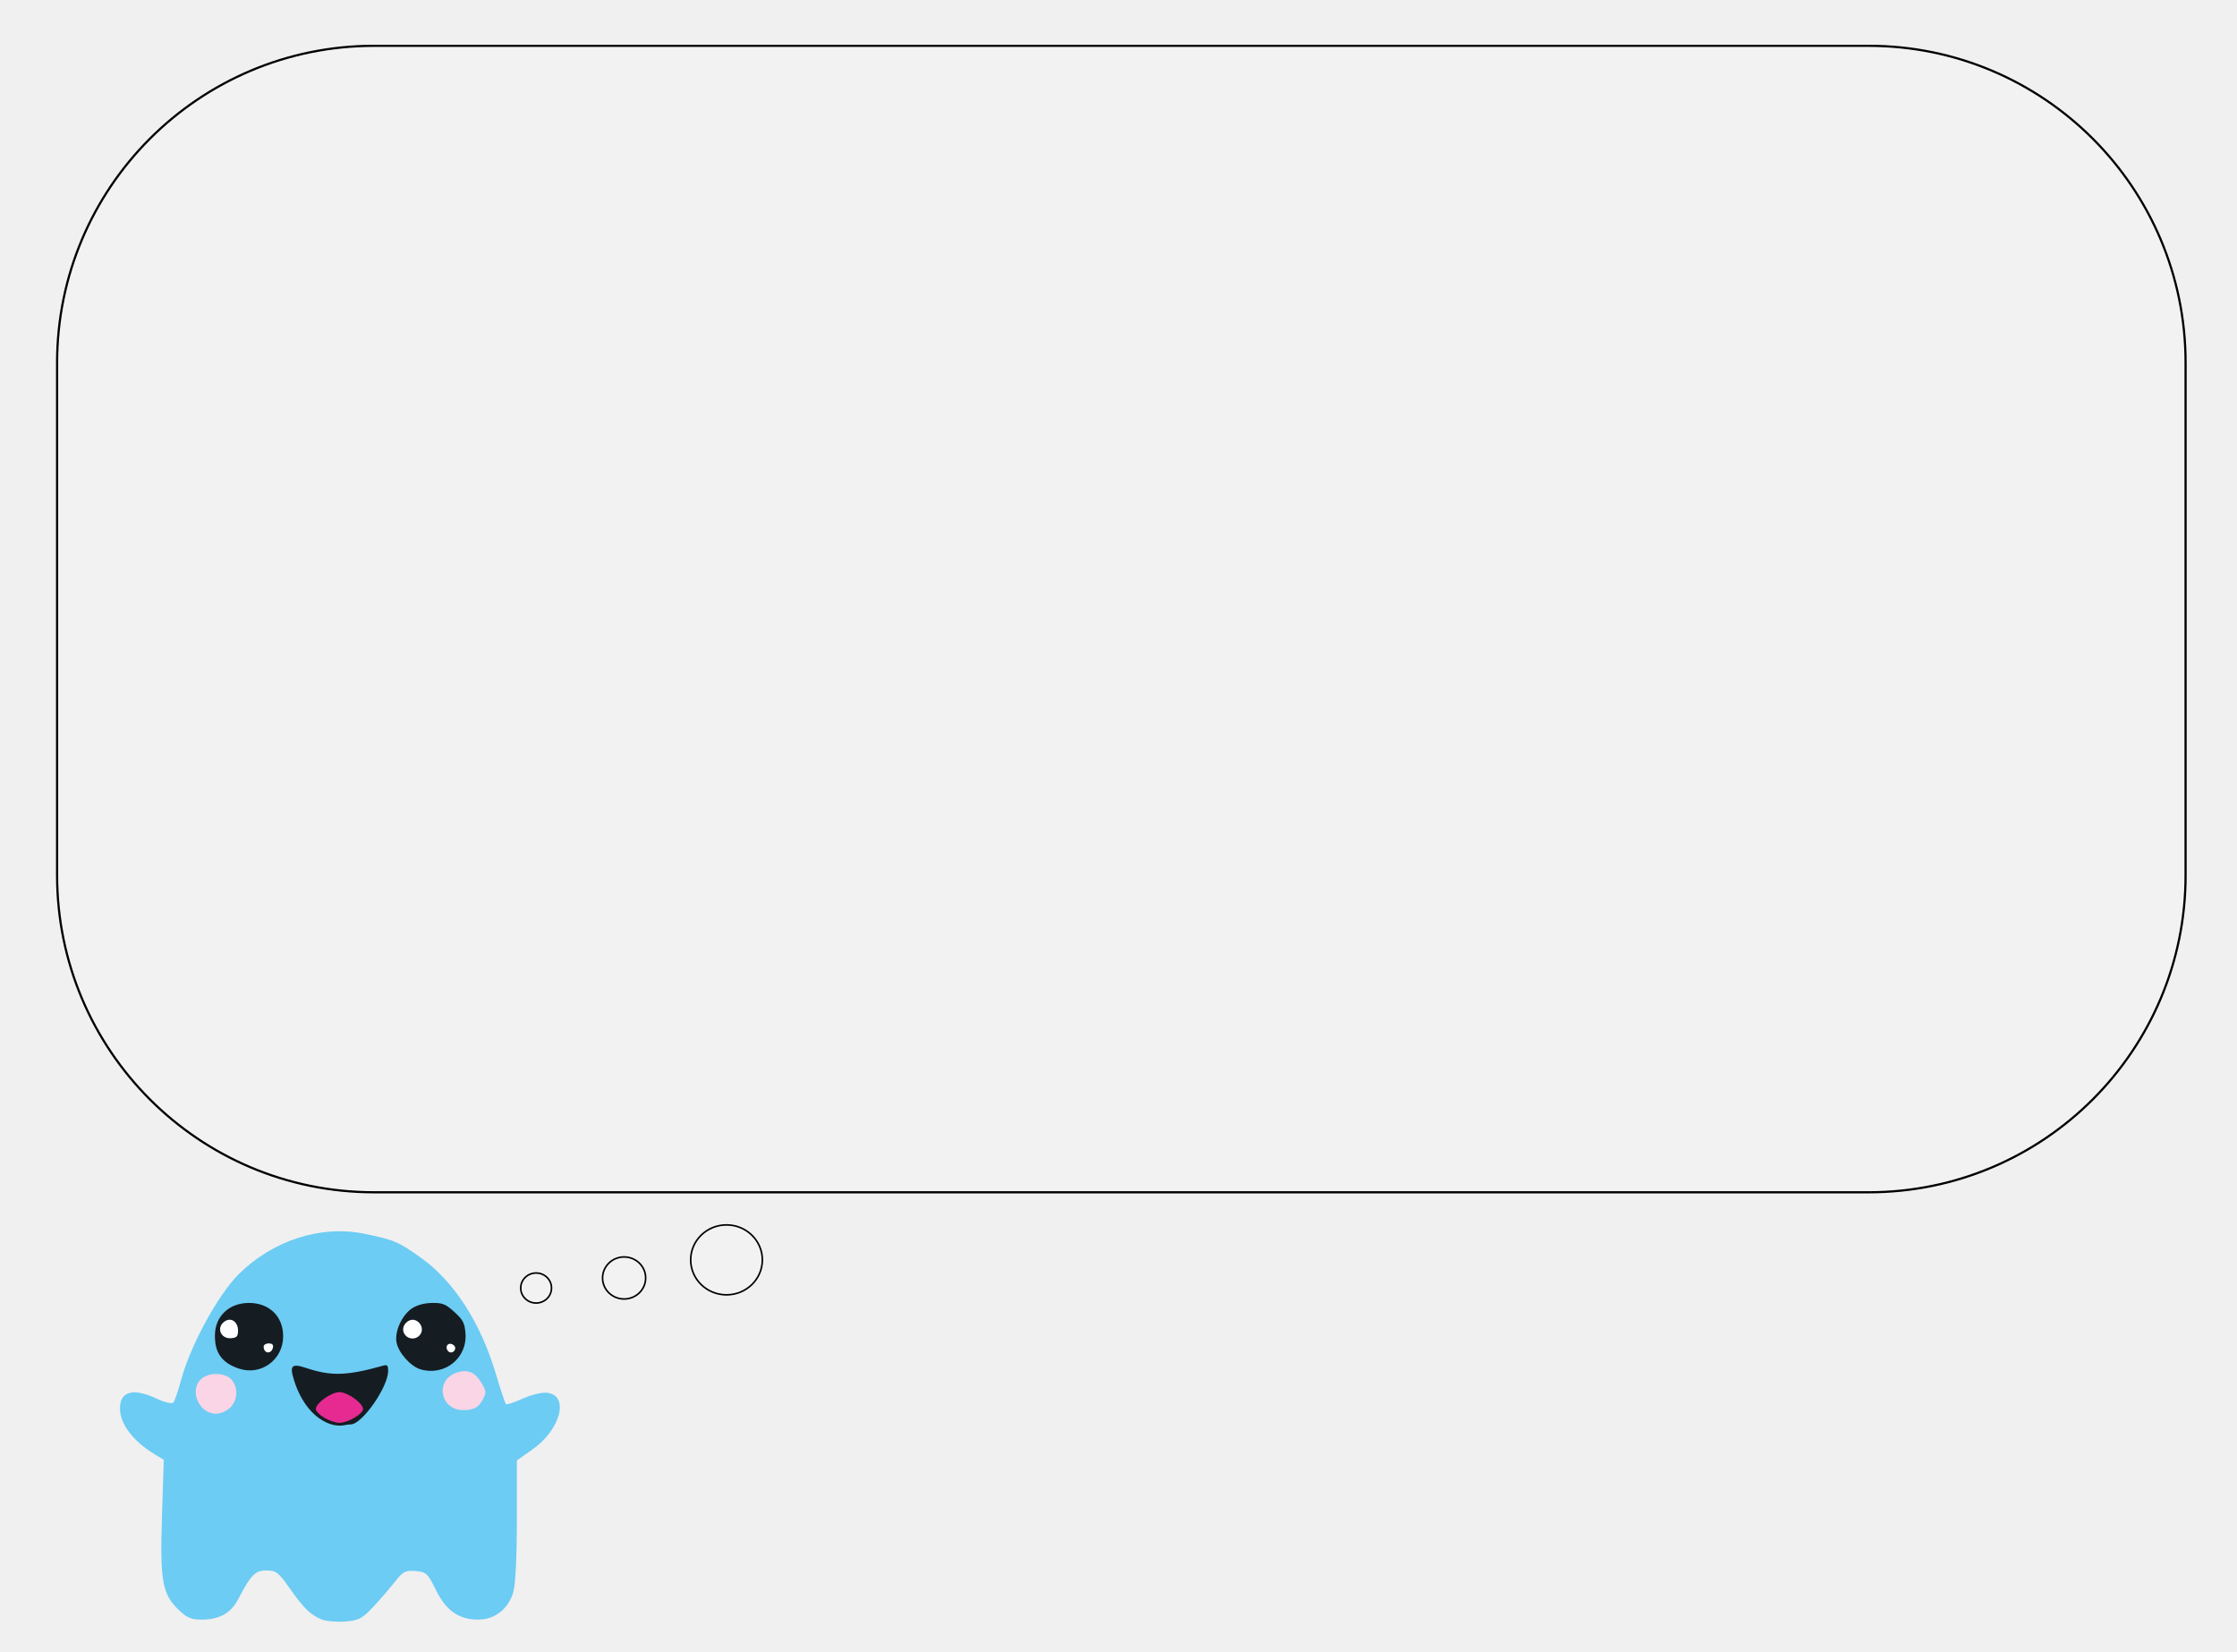
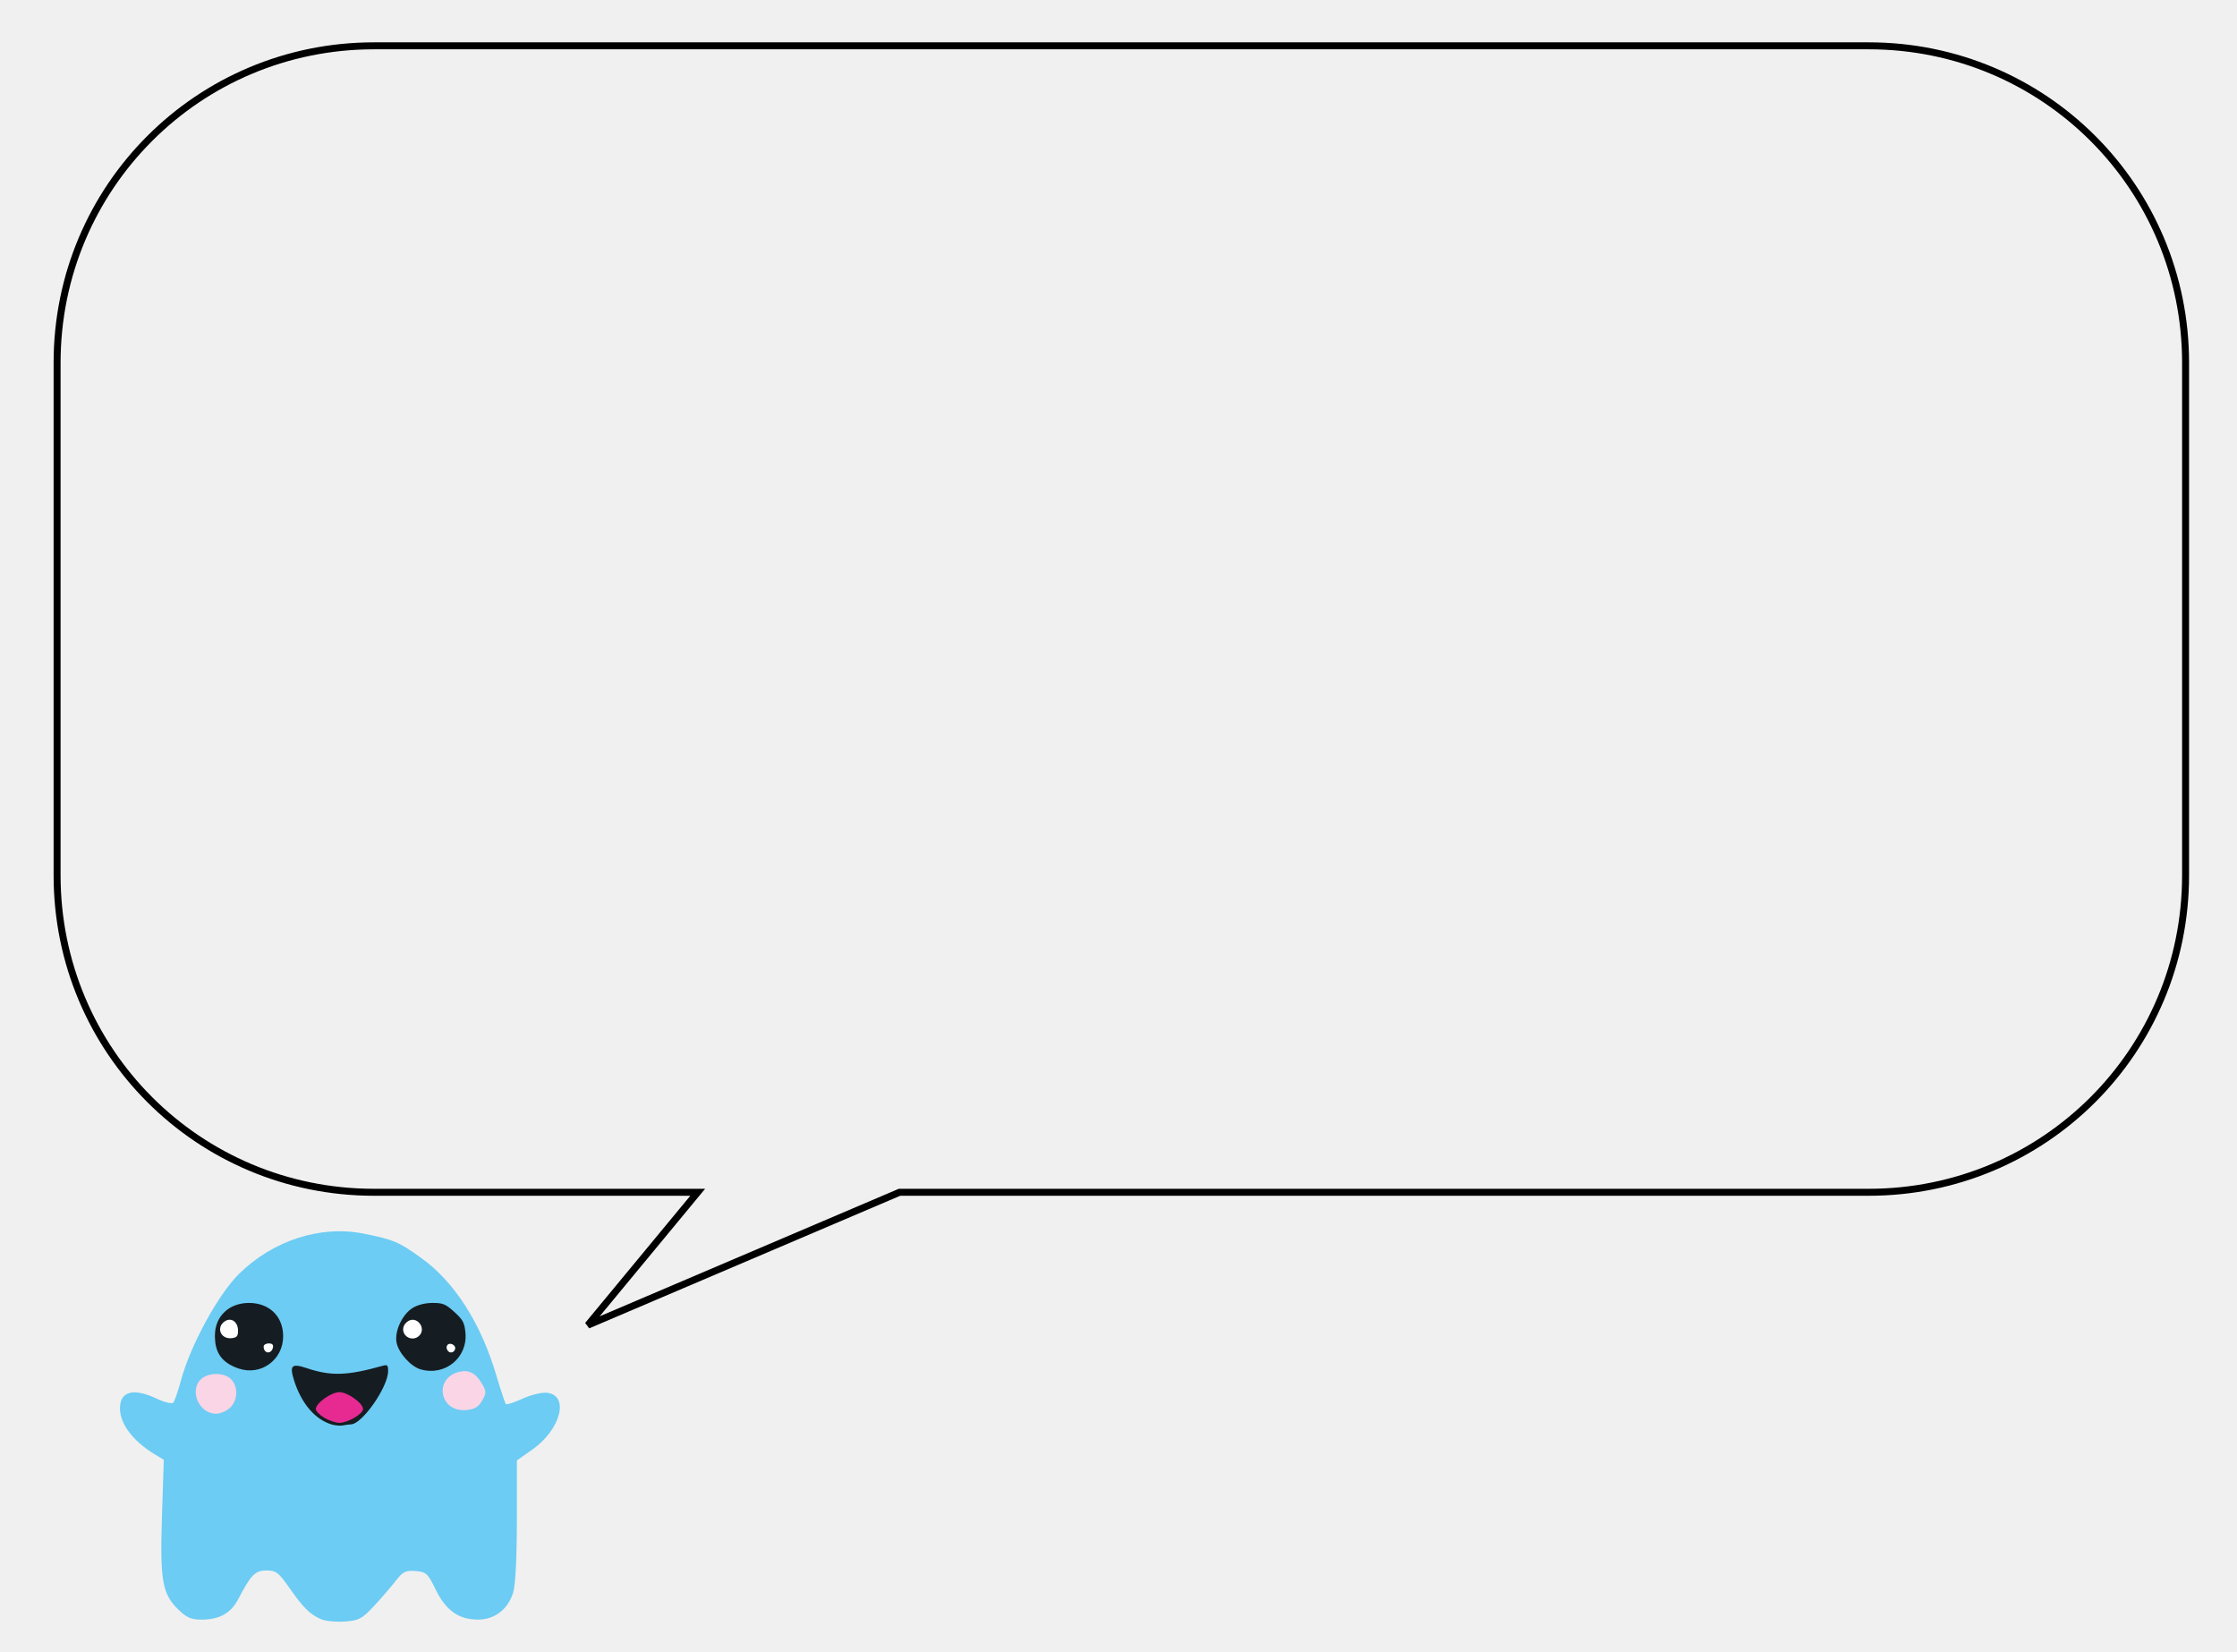
<svg xmlns="http://www.w3.org/2000/svg" width="420mm" height="310mm" viewBox="0 0 420 310" version="1.1" id="svg5113">
  <defs id="defs5107" />
  <g id="layer1" transform="translate(0,13)">
-     <ellipse style="fill:#f2f2f2;fill-opacity:1;stroke:#000000;stroke-width:0.3;stroke-miterlimit:4;stroke-dasharray:none;stroke-opacity:1" id="path4976" cx="136.405" cy="223.514" rx="6.729" ry="6.563" />
-     <ellipse style="fill:#f2f2f2;fill-opacity:1;stroke:#000000;stroke-width:0.3;stroke-miterlimit:4;stroke-dasharray:none;stroke-opacity:1" id="path4976-6" cx="117.177" cy="226.912" rx="4.046" ry="3.946" />
-     <ellipse style="fill:#f2f2f2;fill-opacity:1;stroke:#000000;stroke-width:0.3;stroke-miterlimit:4;stroke-dasharray:none;stroke-opacity:1" id="path4976-3" cx="100.657" cy="228.798" rx="2.891" ry="2.82" />
    <path style="fill:#fad5e6;fill-opacity:1;stroke-width:0.115" id="path1355-57" d="m 45.654,251.209 a 5.441,5.483 0 0 1 -6.925,3.123 5.441,5.483 0 0 1 -3.29,-6.89 5.441,5.483 0 0 1 6.742,-3.506 5.441,5.483 0 0 1 3.665,6.695" />
    <path style="fill:#fad5e6;fill-opacity:1;stroke-width:0.115" id="path1355-5-2" d="m 92.264,250.944 a 5.441,5.483 0 0 1 -6.925,3.123 5.441,5.483 0 0 1 -3.29,-6.89 5.441,5.483 0 0 1 6.742,-3.506 5.441,5.483 0 0 1 3.665,6.695" />
    <g id="g844-5" transform="matrix(0.4386964,0,0,0.427856,34.79944,173.971)">
      <path style="fill:#6cccf3;stroke-width:1.348" d="m 58.328,273.553 c -4.811,-2.025 -7.755,-4.972 -13.723,-13.735 -4.684,-6.878 -5.795,-7.752 -9.855,-7.752 -4.865,0 -6.679,1.883 -12.112,12.574 -3.134,6.167 -8.05,8.996 -15.634,8.996 -4.535,0 -6.439,-0.845 -10.057,-4.463 -6.835,-6.835 -7.835,-12.744 -6.947,-41.045 l 0.773,-24.612 -3.646,-2.259 c -9.515,-5.895 -15.105,-13.409 -15.105,-20.305 0,-7.567 5.76,-9.098 15.852,-4.212 3.283,1.589 6.385,2.34 6.966,1.685 0.576,-0.649 2.082,-5.123 3.346,-9.943 3.969,-15.125 15.871,-37.505 24.704,-46.454 14.587,-14.778 35.019,-21.557 53.462,-17.739 12.885,2.668 14.979,3.578 24.649,10.711 14.204,10.478 25.441,28.483 32.065,51.377 1.918,6.628 3.778,12.342 4.135,12.699 0.356,0.356 3.567,-0.719 7.135,-2.391 3.568,-1.671 8.257,-2.836 10.419,-2.588 9.741,1.116 5.933,16.18 -6.315,24.979 l -6.555,4.709 v 26.342 c 0,16.292 -0.605,28.361 -1.585,31.634 -2.203,7.354 -7.928,11.874 -15.032,11.868 -8.276,-0.008 -13.739,-3.968 -18.102,-13.123 -3.417,-7.17 -4.082,-7.8 -8.64,-8.18 -4.337,-0.361 -5.405,0.202 -8.763,4.62 -2.103,2.767 -6.293,7.732 -9.31,11.034 -4.848,5.305 -6.258,6.059 -12.133,6.49 -3.656,0.268 -8.152,-0.146 -9.99,-0.919 z m -39.123,-92.937 c 3.275,-3.275 3.491,-9.02 0.465,-12.364 -2.78,-3.072 -9.557,-3.196 -12.829,-0.234 -5.378,4.867 -1.085,15.294 6.297,15.294 1.854,0 4.584,-1.213 6.067,-2.696 z M 127.012,177.583 c 1.839,-3.303 1.844,-4.097 0.042,-7.281 -2.748,-4.856 -5.646,-6.43 -9.885,-5.366 -11.017,2.765 -8.401,17.718 2.933,16.763 3.656,-0.308 5.352,-1.318 6.91,-4.116 z" id="path846-2-8" />
    </g>
    <g id="g1041-8" transform="matrix(0.4386964,0,0,0.427856,83.37143,145.8104)">
      <path d="m 7.462,220.509 a 14.01,13.839 0 0 1 -17.832,7.882 14.01,13.839 0 0 1 -8.472,-17.388 14.01,13.839 0 0 1 17.361,-8.849 14.01,13.839 0 0 1 9.437,16.896" id="path1355-4-4" style="fill:#ffffff;fill-opacity:1;stroke-width:0.292" />
      <path d="m -70.498,220.335 a 14.302,13.912 0 0 1 -18.204,7.924 14.302,13.912 0 0 1 -8.649,-17.48 14.302,13.912 0 0 1 17.723,-8.895 14.302,13.912 0 0 1 9.634,16.986" id="path1355-4-6-7" style="fill:#ffffff;fill-opacity:1;stroke-width:0.296" />
      <path id="path876-0-1" d="m -48.18,253.808 c -7.118,-2.205 -13.022,-9.388 -16.086,-19.567 -1.907,-6.336 -0.898,-7.299 5.399,-5.153 10.553,3.596 17.274,3.39 32.577,-0.996 2.047,-0.587 2.35,-0.288 2.349,2.32 -0.002,7 -11.125,23.322 -15.93,23.375 -0.716,0.008 -2.243,0.213 -3.391,0.456 -1.149,0.243 -3.362,0.048 -4.918,-0.435 z m 9.136,-7.413 c 0.925,-1.496 -2.513,-5.156 -4.843,-5.156 -1.735,0 -5.119,3.606 -5.119,5.455 0,1.241 9.181,0.966 9.963,-0.298 z m -48.878,-17.118 c -7.09,-2.485 -10.176,-6.842 -10.169,-14.358 0.007,-8.495 6.009,-14.413 14.618,-14.413 8.708,0 14.614,5.91 14.614,14.622 0,10.406 -9.54,17.486 -19.063,14.149 z m 14.708,-9.274 c 0.228,-1.174 -0.368,-1.741 -1.828,-1.741 -1.191,0 -2.165,0.627 -2.165,1.393 0,3.199 3.383,3.494 3.993,0.349 z m -14.96,-7.372 c 0,-3.727 -2.804,-5.861 -5.483,-4.174 -4.097,2.58 -2.062,8.071 2.783,7.508 2.209,-0.257 2.7,-0.863 2.7,-3.333 z m 78.177,17.033 c -4.234,-1.24 -9.476,-7.225 -10.334,-11.796 -0.935,-4.986 2.528,-12.501 7.023,-15.242 2.201,-1.342 5.291,-2.114 8.467,-2.117 4.355,-0.003 5.554,0.511 9.274,3.981 3.656,3.411 4.337,4.728 4.724,9.139 0.961,10.96 -8.744,19.084 -19.154,16.034 z m 14.777,-9.387 c 0,-0.806 -0.822,-1.624 -1.828,-1.817 -1.8,-0.347 -2.545,1.869 -1.11,3.304 1.095,1.095 2.937,0.162 2.937,-1.487 z m -15.186,-5.621 c 2.774,-3.343 -1.301,-8.478 -4.919,-6.199 -2.32,1.461 -2.888,4.243 -1.264,6.199 1.613,1.944 4.57,1.944 6.183,0 z" style="fill:#151d22;stroke-width:1.044" />
      <g transform="translate(424.7477,139.1432)" id="g1020-4-6-4">
        <path id="path1032-3-8-6" d="m -475.991,111.755 c -2.009,-1.225 -3.652,-2.948 -3.652,-3.829 0,-2.574 6.606,-7.421 10.114,-7.421 3.508,0 10.114,4.847 10.114,7.421 0,2.122 -6.569,6.056 -10.114,6.056 -1.545,0 -4.453,-1.002 -6.462,-2.227 z" style="fill:#e62a91;stroke-width:1.124" />
      </g>
    </g>
-     <rect style="fill:#f2f2f2;fill-opacity:1;stroke:#000000;stroke-width:0.41;stroke-miterlimit:4;stroke-dasharray:none;stroke-opacity:1" id="rect5061" width="399.627" height="215.225" x="10.719" y="-4.4" ry="59.513" />
+     <g id="g5857">
+       <path style="fill:#f2f2f2;fill-opacity:0;stroke:#000000;stroke-width:4.951;stroke-miterlimit:4;stroke-dasharray:none;stroke-opacity:1" d="m 265.443,32.506 c -124.612,0 -224.93,100.318 -224.93,224.93 v 363.586 c 0,124.612 100.318,224.932 224.93,224.932 h 229.663 l -77.965,94.272 221.154,-94.272 687.688,0 c 124.612,0 224.932,-100.32 224.932,-224.932 V 257.436 c 0,-124.612 -100.32,-224.93 -224.932,-224.93 z" transform="matrix(0.2645833,0,0,0.2645833,0,-13)" id="rect5061" />
+     </g>
  </g>
</svg>
